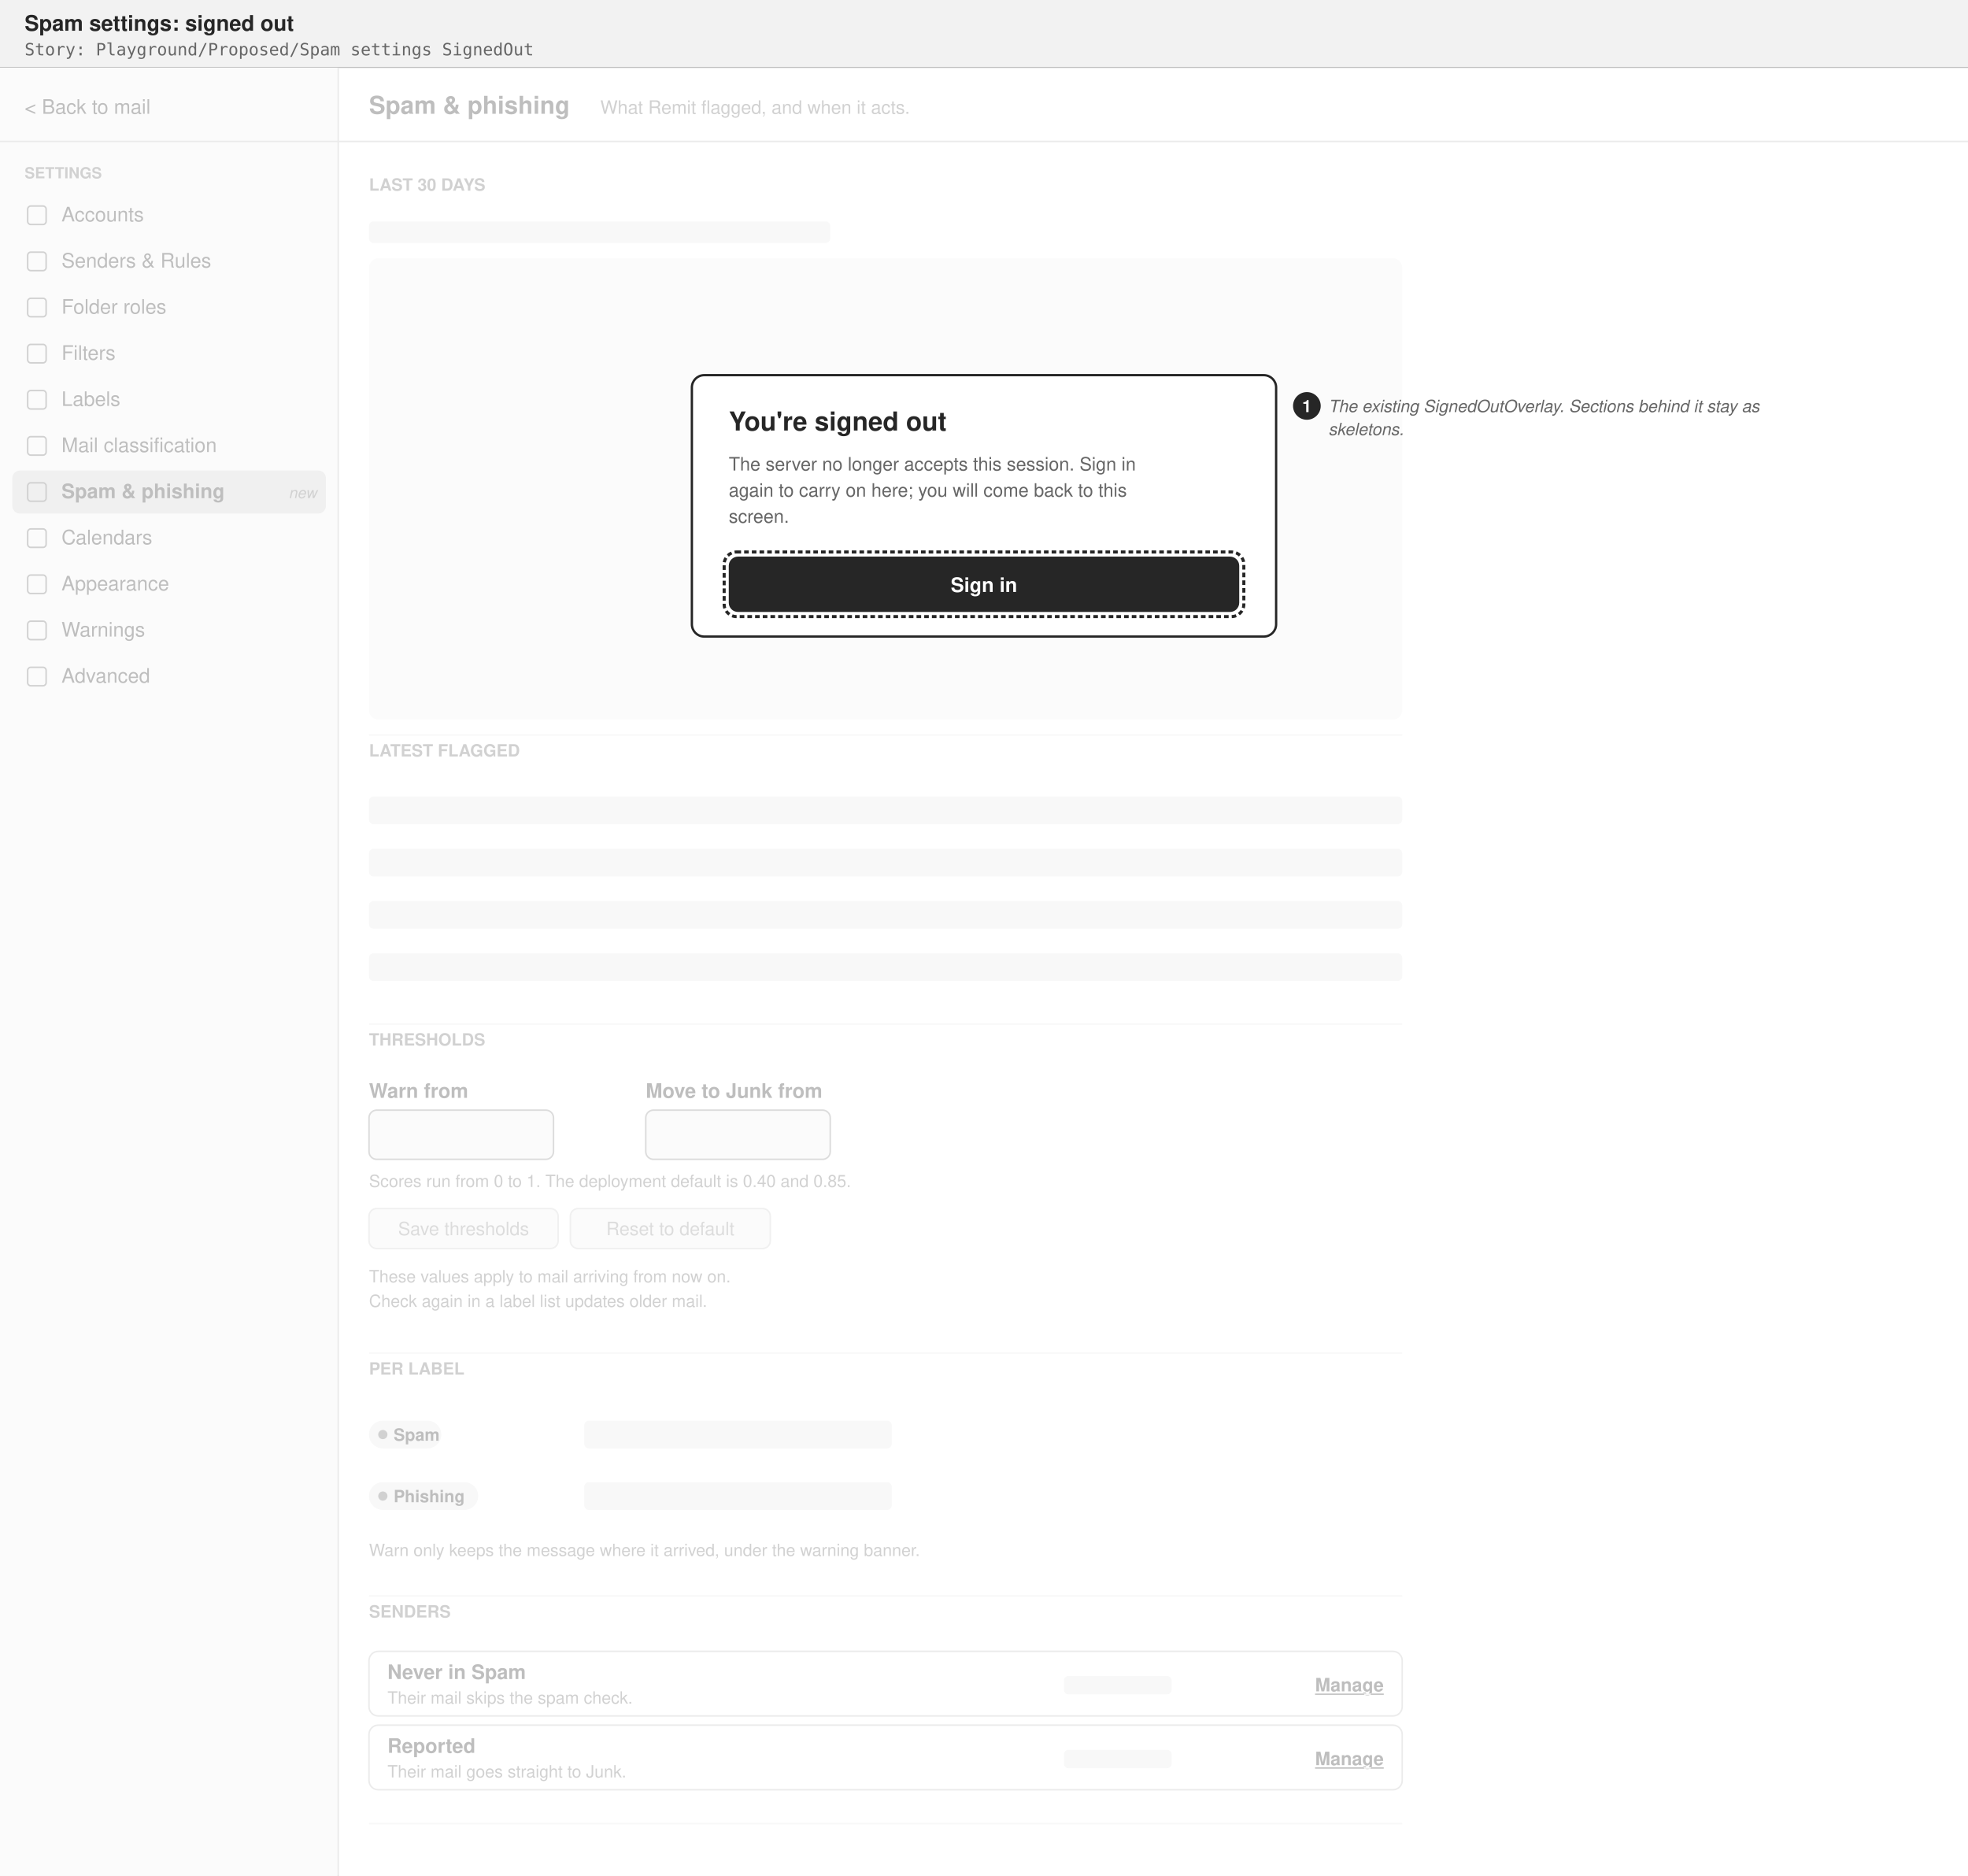
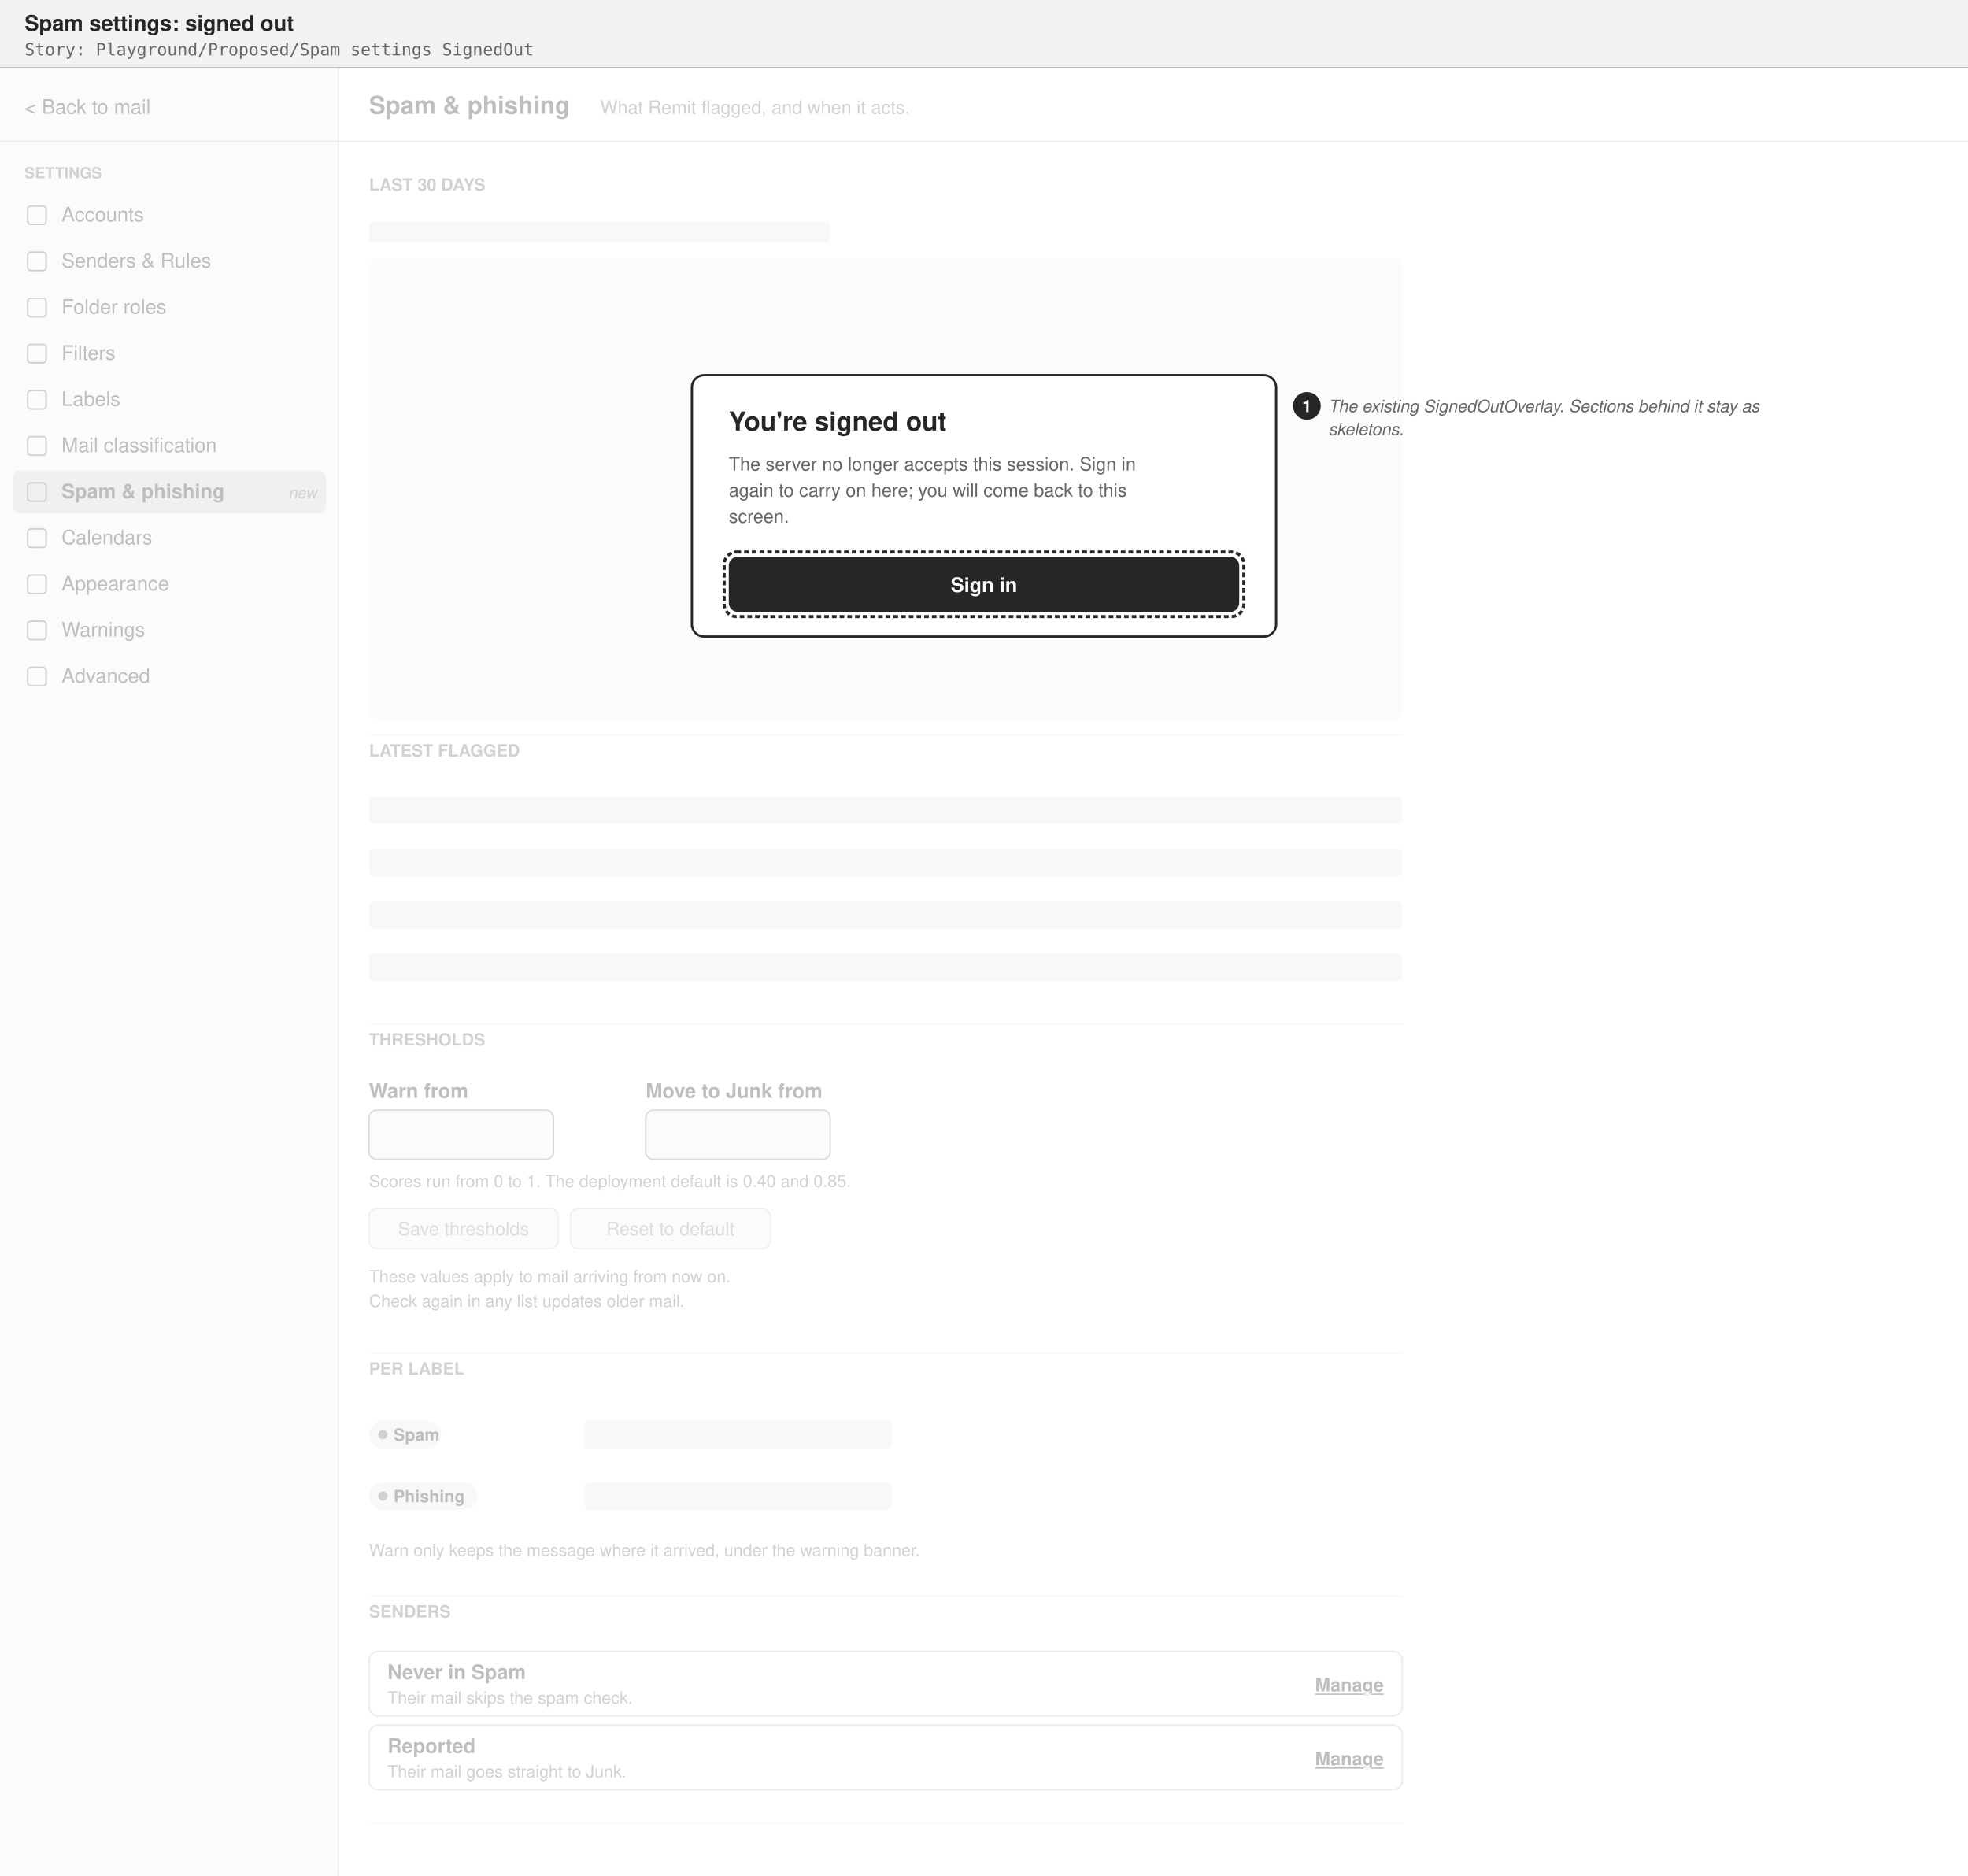
<svg xmlns="http://www.w3.org/2000/svg" width="1280" height="1220" viewBox="0 0 1280 1220" font-family="Helvetica, Arial, sans-serif">
  <rect x="0" y="0" width="1280" height="1220" fill="#ffffff" stroke="none" stroke-width="1" />
  <rect x="0" y="0" width="1280" height="44" fill="#f2f2f2" stroke="none" stroke-width="1" />
  <line x1="0" y1="44" x2="1280" y2="44" stroke="#bdbdbd" stroke-width="1" />
  <text x="16" y="20" font-size="14" fill="#262626" font-weight="700">Spam settings: signed out</text>
  <text x="16" y="36" font-size="11" fill="#666666" font-family="monospace">Story: Playground/Proposed/Spam settings SignedOut</text>
  <g transform="translate(0,44)">
    <rect x="0" y="0" width="220" height="1176" fill="#f2f2f2" stroke="none" stroke-width="1" />
    <line x1="220" y1="0" x2="220" y2="1176" stroke="#bdbdbd" stroke-width="1" />
    <line x1="0" y1="48" x2="220" y2="48" stroke="#bdbdbd" stroke-width="1" />
    <text x="16" y="30" font-size="13" fill="#262626">&lt; Back to mail</text>
    <text x="16" y="72" font-size="10" fill="#666666" font-weight="700">SETTINGS</text>
    <rect x="18" y="90" width="12" height="12" fill="none" stroke="#666666" stroke-width="1" rx="2" />
    <text x="40" y="100" font-size="13" fill="#262626" font-weight="400">Accounts</text>
    <rect x="18" y="120" width="12" height="12" fill="none" stroke="#666666" stroke-width="1" rx="2" />
    <text x="40" y="130" font-size="13" fill="#262626" font-weight="400">Senders &amp; Rules</text>
    <rect x="18" y="150" width="12" height="12" fill="none" stroke="#666666" stroke-width="1" rx="2" />
    <text x="40" y="160" font-size="13" fill="#262626" font-weight="400">Folder roles</text>
    <rect x="18" y="180" width="12" height="12" fill="none" stroke="#666666" stroke-width="1" rx="2" />
    <text x="40" y="190" font-size="13" fill="#262626" font-weight="400">Filters</text>
    <rect x="18" y="210" width="12" height="12" fill="none" stroke="#666666" stroke-width="1" rx="2" />
    <text x="40" y="220" font-size="13" fill="#262626" font-weight="400">Labels</text>
    <rect x="18" y="240" width="12" height="12" fill="none" stroke="#666666" stroke-width="1" rx="2" />
    <text x="40" y="250" font-size="13" fill="#262626" font-weight="400">Mail classification</text>
    <rect x="8" y="262" width="204" height="28" fill="#cccccc" stroke="none" stroke-width="1" rx="5" />
    <rect x="18" y="270" width="12" height="12" fill="none" stroke="#666666" stroke-width="1" rx="2" />
    <text x="40" y="280" font-size="13" fill="#262626" font-weight="600">Spam &amp; phishing</text>
    <text x="206" y="280" font-size="10" fill="#666666" text-anchor="end" font-style="italic">new</text>
    <rect x="18" y="300" width="12" height="12" fill="none" stroke="#666666" stroke-width="1" rx="2" />
    <text x="40" y="310" font-size="13" fill="#262626" font-weight="400">Calendars</text>
    <rect x="18" y="330" width="12" height="12" fill="none" stroke="#666666" stroke-width="1" rx="2" />
    <text x="40" y="340" font-size="13" fill="#262626" font-weight="400">Appearance</text>
    <rect x="18" y="360" width="12" height="12" fill="none" stroke="#666666" stroke-width="1" rx="2" />
    <text x="40" y="370" font-size="13" fill="#262626" font-weight="400">Warnings</text>
    <rect x="18" y="390" width="12" height="12" fill="none" stroke="#666666" stroke-width="1" rx="2" />
    <text x="40" y="400" font-size="13" fill="#262626" font-weight="400">Advanced</text>
    <line x1="220" y1="48" x2="1280" y2="48" stroke="#bdbdbd" stroke-width="1" />
    <text x="240" y="30" font-size="16" fill="#262626" font-weight="700">Spam &amp; phishing</text>
    <text x="390.4" y="30" font-size="12" fill="#666666">What Remit flagged, and when it acts.</text>
    <text x="240" y="80" font-size="11" fill="#666666" font-weight="700">LAST 30 DAYS</text>
    <rect x="240" y="100" width="300" height="14" fill="#e6e6e6" stroke="none" stroke-width="1" rx="3" />
    <rect x="240" y="124" width="672" height="300" fill="#f2f2f2" stroke="none" stroke-width="1" rx="6" />
    <line x1="240" y1="434" x2="912" y2="434" stroke="#e6e6e6" stroke-width="1" />
    <text x="240" y="448" font-size="11" fill="#666666" font-weight="700">LATEST FLAGGED</text>
    <rect x="240" y="474" width="672" height="18" fill="#e6e6e6" stroke="none" stroke-width="1" rx="3" />
    <rect x="240" y="508" width="672" height="18" fill="#e6e6e6" stroke="none" stroke-width="1" rx="3" />
    <rect x="240" y="542" width="672" height="18" fill="#e6e6e6" stroke="none" stroke-width="1" rx="3" />
    <rect x="240" y="576" width="672" height="18" fill="#e6e6e6" stroke="none" stroke-width="1" rx="3" />
    <line x1="240" y1="622" x2="912" y2="622" stroke="#e6e6e6" stroke-width="1" />
    <text x="240" y="636" font-size="11" fill="#666666" font-weight="700">THRESHOLDS</text>
    <text x="240" y="670" font-size="13" fill="#262626" font-weight="600">Warn from</text>
    <rect x="240" y="678" width="120" height="32" fill="#f2f2f2" stroke="#8a8a8a" stroke-width="1" rx="5" />
    <text x="420" y="670" font-size="13" fill="#262626" font-weight="600">Move to Junk from</text>
    <rect x="420" y="678" width="120" height="32" fill="#f2f2f2" stroke="#8a8a8a" stroke-width="1" rx="5" />
    <text x="240" y="728" font-size="11" fill="#666666">Scores run from 0 to 1. The deployment default is 0.40 and 0.85.</text>
    <rect x="240" y="742" width="123" height="26" fill="#f2f2f2" stroke="#cccccc" stroke-width="1" rx="5" />
    <text x="301.5" y="759.32" font-size="12" fill="#8a8a8a" font-weight="500" text-anchor="middle">Save thresholds</text>
    <rect x="371" y="742" width="130" height="26" fill="#f2f2f2" stroke="#cccccc" stroke-width="1" rx="5" />
    <text x="436" y="759.32" font-size="12" fill="#8a8a8a" font-weight="500" text-anchor="middle">Reset to default</text>
    <text x="240" y="790" font-size="11" fill="#666666">These values apply to mail arriving from now on.</text>
-     <text x="240" y="806" font-size="11" fill="#666666">Check again in a label list updates older mail.</text>
+     <text x="240" y="806" font-size="11" fill="#666666">Check again in any list updates older mail.</text>
    <line x1="240" y1="836" x2="912" y2="836" stroke="#e6e6e6" stroke-width="1" />
    <text x="240" y="850" font-size="11" fill="#666666" font-weight="700">PER LABEL</text>
    <rect x="240" y="880" width="47" height="18" fill="#e6e6e6" stroke="none" stroke-width="1" rx="9" />
    <circle cx="249" cy="889" r="3" fill="#666666" />
    <text x="256" y="893" font-size="11" fill="#262626" font-weight="600">Spam</text>
    <rect x="380" y="880" width="200" height="18" fill="#e6e6e6" stroke="none" stroke-width="1" rx="3" />
    <rect x="240" y="920" width="71" height="18" fill="#e6e6e6" stroke="none" stroke-width="1" rx="9" />
    <circle cx="249" cy="929" r="3" fill="#666666" />
    <text x="256" y="933" font-size="11" fill="#262626" font-weight="600">Phishing</text>
    <rect x="380" y="920" width="200" height="18" fill="#e6e6e6" stroke="none" stroke-width="1" rx="3" />
    <text x="240" y="968" font-size="11" fill="#666666">Warn only keeps the message where it arrived, under the warning banner.</text>
    <line x1="240" y1="994" x2="912" y2="994" stroke="#e6e6e6" stroke-width="1" />
    <text x="240" y="1008" font-size="11" fill="#666666" font-weight="700">SENDERS</text>
    <rect x="240" y="1030" width="672" height="42" fill="none" stroke="#bdbdbd" stroke-width="1" rx="6" />
    <text x="252" y="1048" font-size="13" fill="#262626" font-weight="600">Never in Spam</text>
    <text x="252" y="1064" font-size="11" fill="#666666">Their mail skips the spam check.</text>
-     <rect x="692" y="1046" width="70" height="12" fill="#e6e6e6" stroke="none" stroke-width="1" rx="3" />
    <text x="900" y="1056" font-size="12" fill="#262626" font-weight="600" text-anchor="end" text-decoration="underline">Manage</text>
    <rect x="240" y="1078" width="672" height="42" fill="none" stroke="#bdbdbd" stroke-width="1" rx="6" />
    <text x="252" y="1096" font-size="13" fill="#262626" font-weight="600">Reported</text>
    <text x="252" y="1112" font-size="11" fill="#666666">Their mail goes straight to Junk.</text>
-     <rect x="692" y="1094" width="70" height="12" fill="#e6e6e6" stroke="none" stroke-width="1" rx="3" />
    <text x="900" y="1104" font-size="12" fill="#262626" font-weight="600" text-anchor="end" text-decoration="underline">Manage</text>
    <line x1="240" y1="1142" x2="912" y2="1142" stroke="#e6e6e6" stroke-width="1" />
    <rect x="0" y="0" width="1280" height="1176" fill="#ffffff" stroke="none" stroke-width="1" fill-opacity="0.7" />
    <rect x="450" y="200" width="380" height="170" fill="#ffffff" stroke="#262626" stroke-width="1.5" rx="8" />
    <text x="474" y="236" font-size="17" fill="#262626" font-weight="700">You're signed out</text>
    <text x="474" y="262" font-size="12" fill="#666666">The server no longer accepts this session. Sign in</text>
    <text x="474" y="279" font-size="12" fill="#666666">again to carry on here; you will come back to this</text>
    <text x="474" y="296" font-size="12" fill="#666666">screen.</text>
    <rect x="474" y="318" width="332" height="36" fill="#262626" stroke="none" stroke-width="1" rx="6" />
    <text x="640" y="341" font-size="13" fill="#fff" font-weight="600" text-anchor="middle">Sign in</text>
    <rect x="471" y="315" width="338" height="42" fill="none" stroke="#262626" stroke-width="2" rx="8" stroke-dasharray="3 2" />
    <circle cx="850" cy="220" r="9" fill="#262626" />
    <text x="850" y="224" font-size="11" fill="#fff" font-weight="700" text-anchor="middle">1</text>
    <text x="864" y="224" font-size="11" fill="#666666" font-style="italic">The existing SignedOutOverlay. Sections behind it stay as</text>
    <text x="864" y="239" font-size="11" fill="#666666" font-style="italic">skeletons.</text>
  </g>
</svg>
